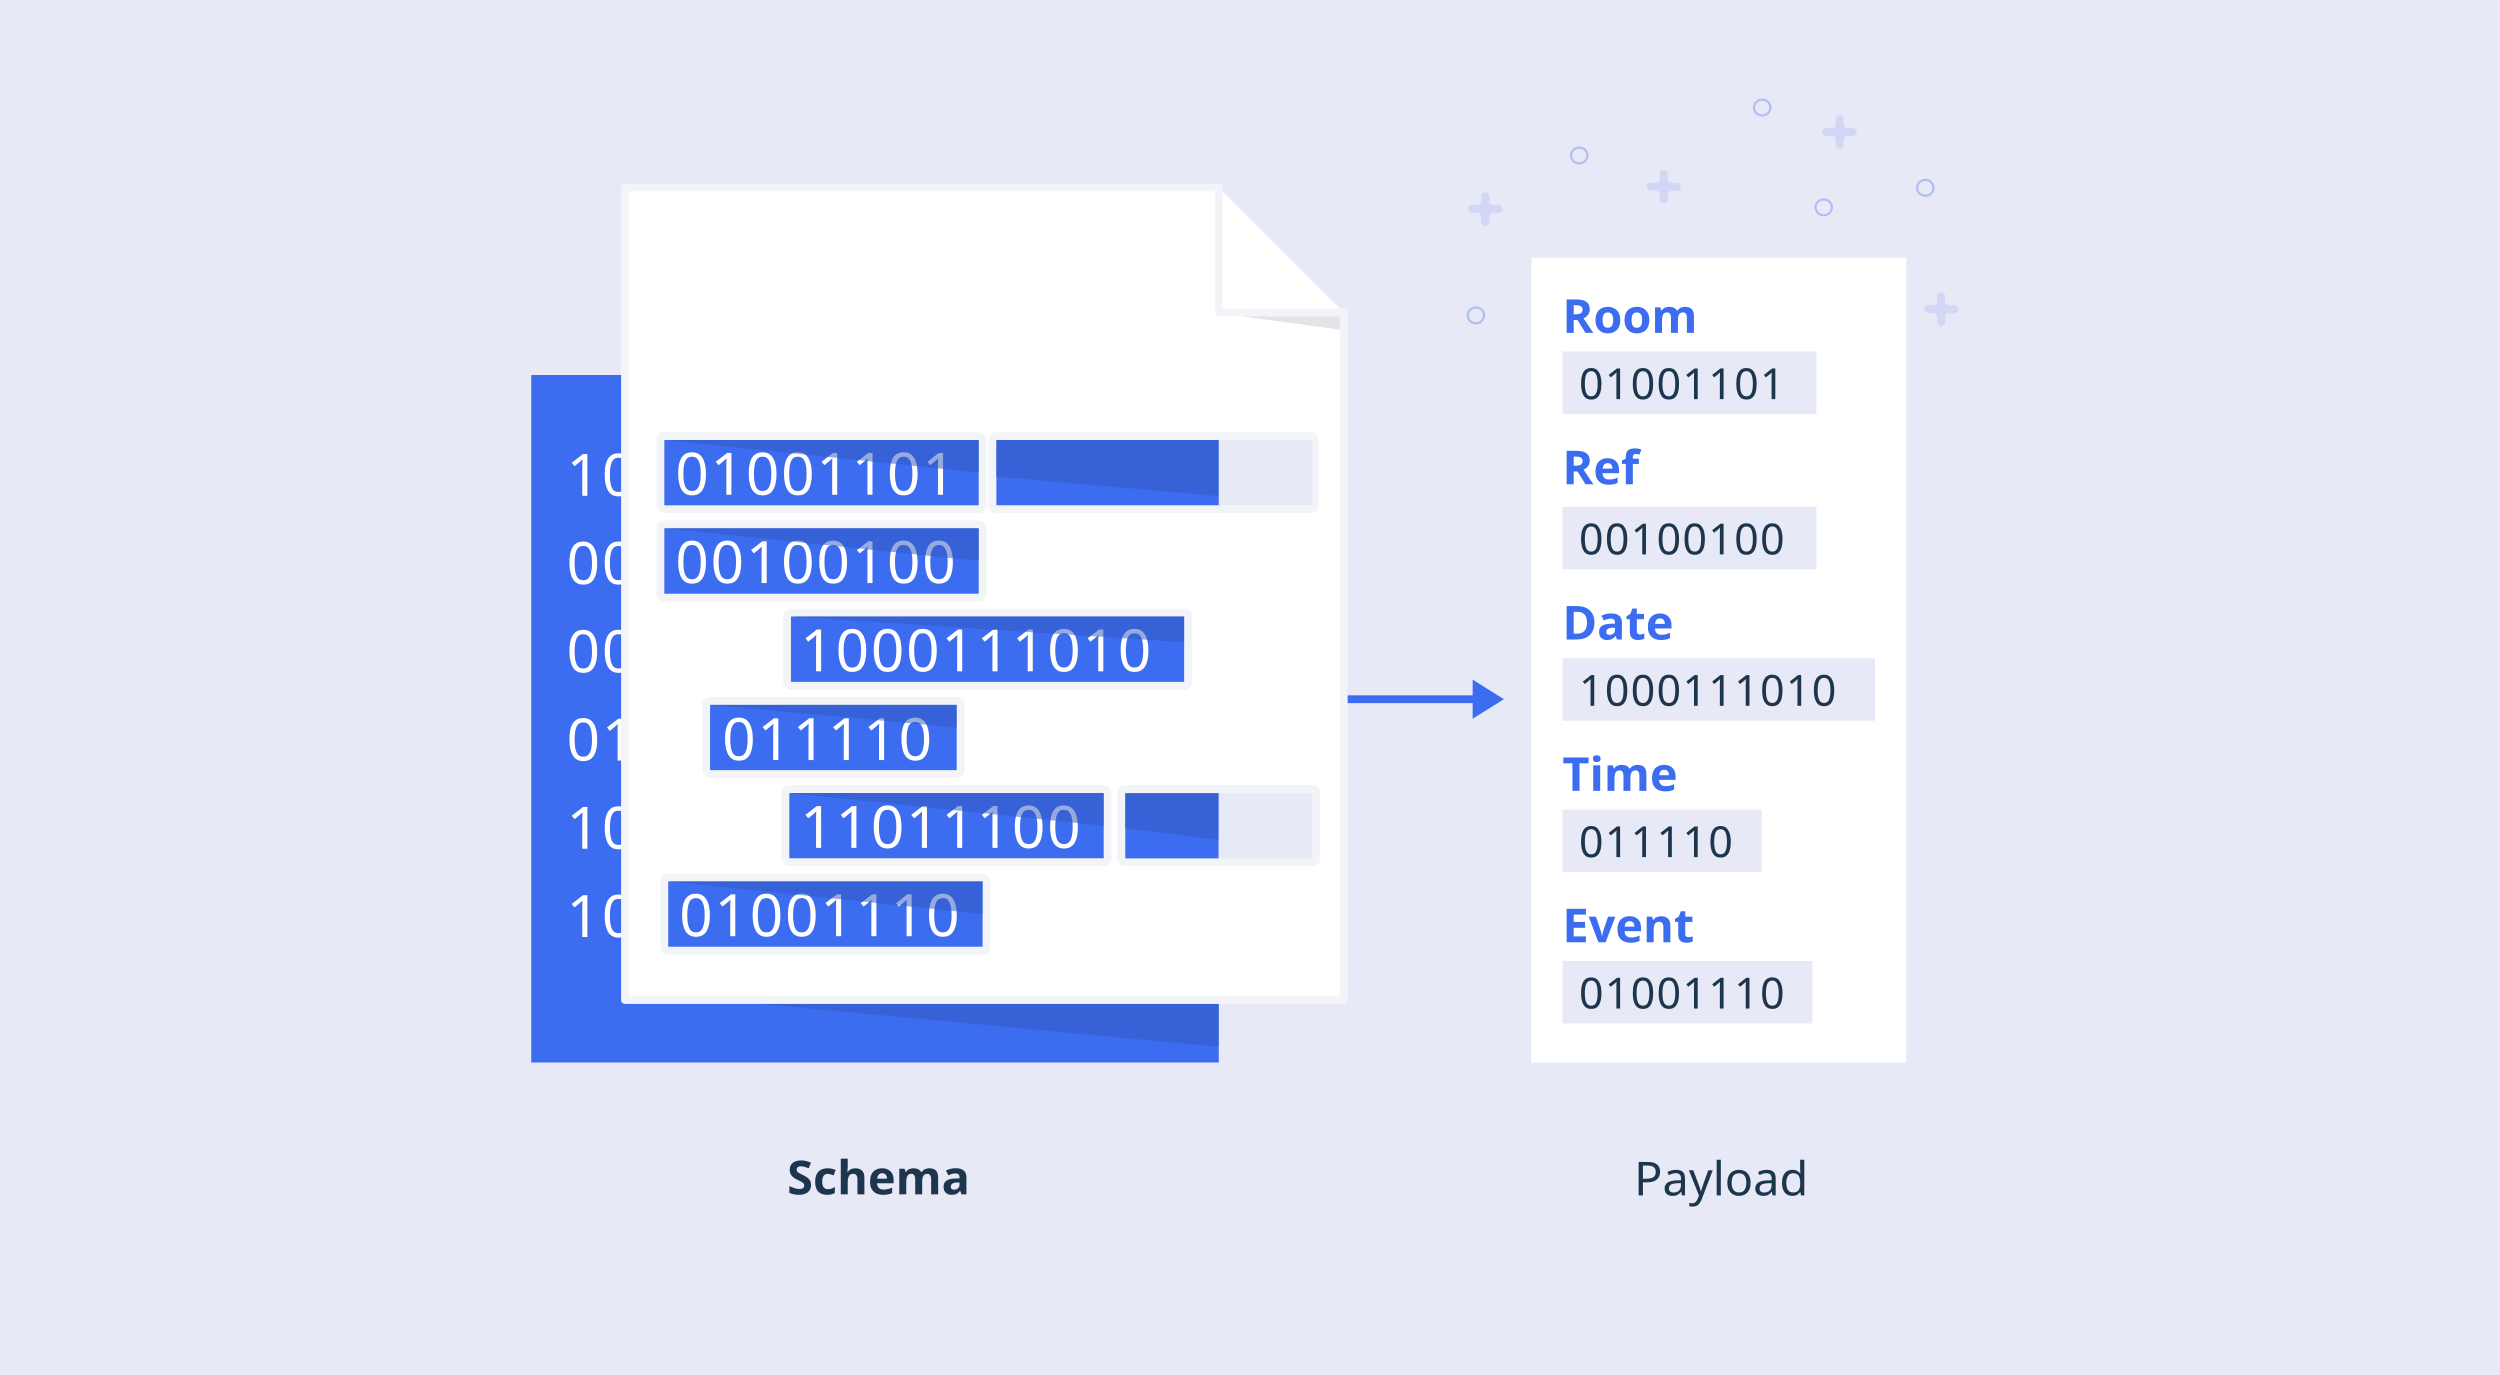
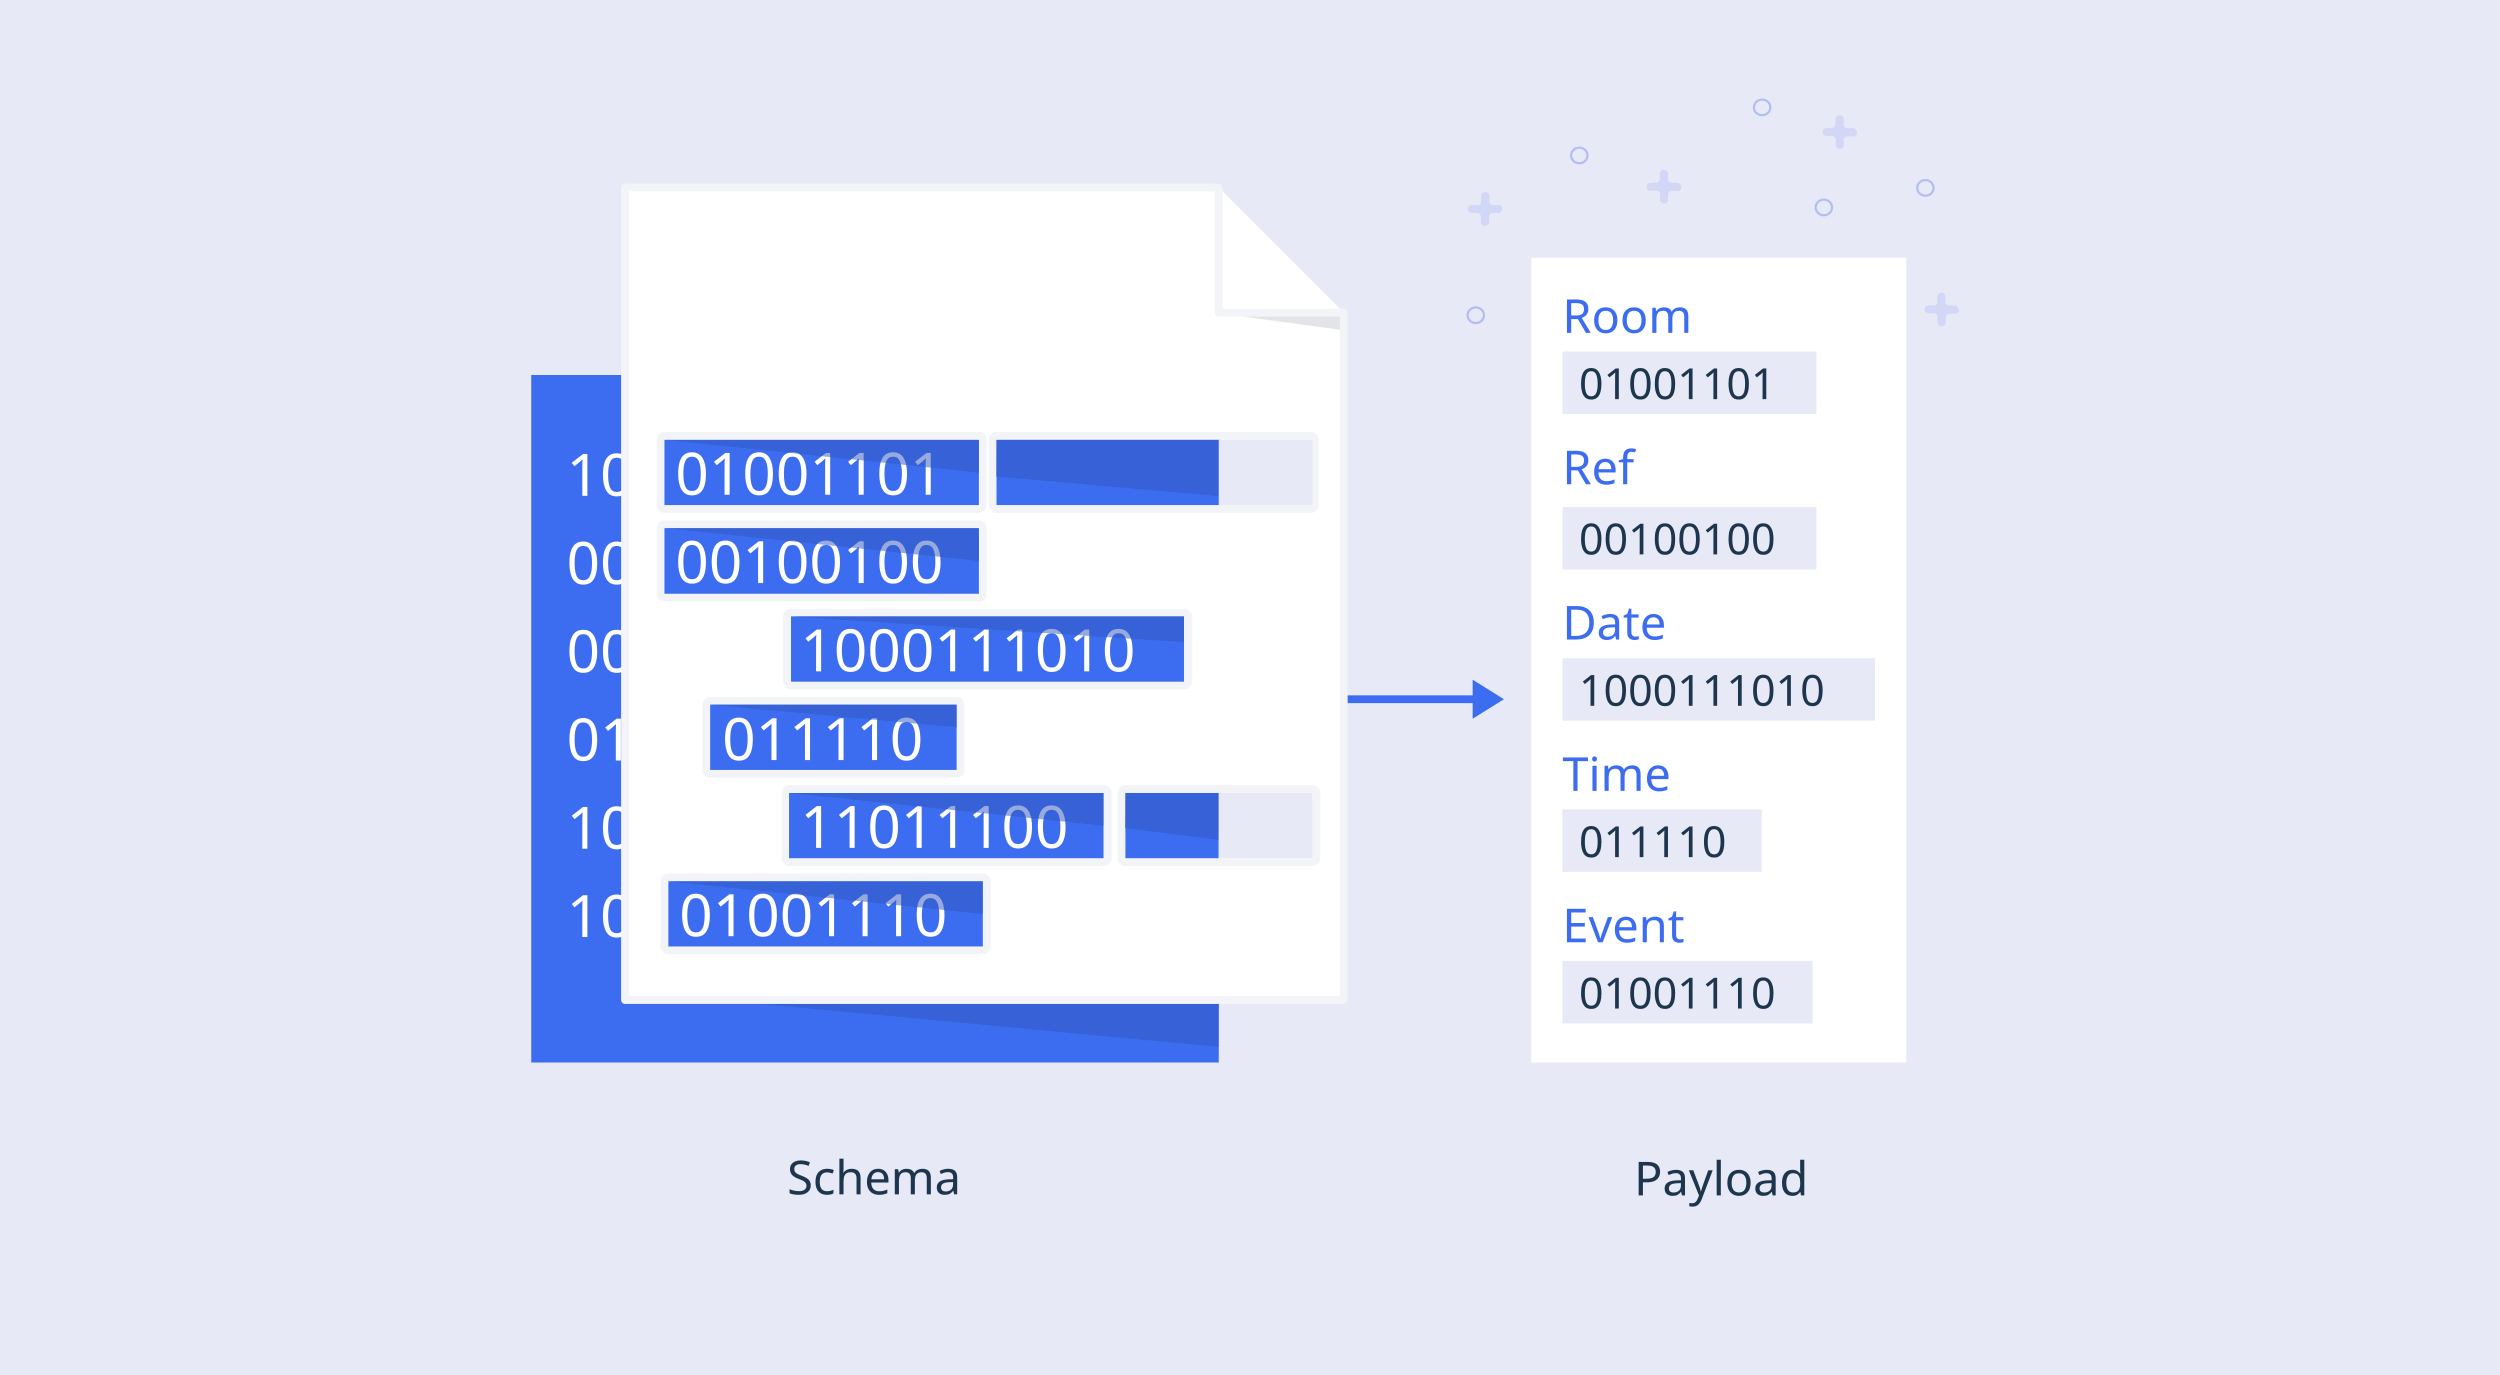
- <svg xmlns="http://www.w3.org/2000/svg" width="640" height="352" viewBox="0 0 640 352">
-   <defs>
-     <style nonce="{{ styleNonce }}">.cls-1,.cls-12,.cls-15,.cls-8{fill:none}.cls-16,.cls-2,.cls-20,.cls-21,.cls-5,.cls-7{fill:#1d364d}.cls-2{clip-rule:evenodd}.cls-3{fill:#e7e9f7}.cls-5{fill-rule:evenodd}.cls-6{clip-path:url(#clip-path-2)}.cls-8{stroke:#b0bef3;stroke-miterlimit:10;stroke-width:.56px}.cls-9{fill:#d1d7f4}.cls-10,.cls-19{fill:#3c6df0}.cls-11{font-size:15px;letter-spacing:.03em}.cls-11,.cls-14{fill:#fff}.cls-11,.cls-20{font-family:IBMPlexMono,IBM Plex Mono}.cls-12{stroke:#3c6df0}.cls-12,.cls-15{stroke-linecap:round;stroke-linejoin:round;stroke-width:2px}.cls-13{fill:#2f56bd;opacity:.5}.cls-15{stroke:#f2f4f8}.cls-16,.cls-19,.cls-21{font-size:12px}.cls-16{font-family:IBMPlexSans,IBM Plex Sans}.cls-17{fill:#e2e4e8}.cls-18{fill:#f2f4f8}.cls-19,.cls-21{font-family:IBMPlexSans-SemiBold,IBM Plex Sans;font-weight:600}.cls-20{font-size:11px;letter-spacing:.03em}</style>
-     <clipPath id="clip-path">
-       <path d="M977.69,110a1.5,1.5,0,1,1,1.5-1.5A1.5,1.5,0,0,1,977.69,110Zm-6,0h-3v-3h3Zm-7.5-1.5a1.5,1.5,0,1,1-1.5-1.5A1.5,1.5,0,0,1,964.19,108.5ZM962.69,92h15v4.5h-15Zm15.75,13.6v-3.1a1.5,1.5,0,0,0-1.5-1.5h-6V98h6.75a1.5,1.5,0,0,0,1.5-1.5V92a1.5,1.5,0,0,0-1.5-1.5h-15a1.5,1.5,0,0,0-1.5,1.5v4.5a1.5,1.5,0,0,0,1.5,1.5h6.75v3h-6a1.5,1.5,0,0,0-1.5,1.5v3.1a3,3,0,1,0,1.5,0v-3.1h6v3h-2.25v6h6v-6h-2.25v-3h6v3.1a3,3,0,1,0,1.5,0ZM964.94,95a.75.75,0,1,0-.75-.75A.76.76,0,0,0,964.94,95Z" class="cls-1" />
-     </clipPath>
-     <clipPath id="clip-path-2">
-       <path d="M977.69,110a1.5,1.5,0,1,1,1.5-1.5A1.5,1.5,0,0,1,977.69,110Zm-6,0h-3v-3h3Zm-7.5-1.5a1.5,1.5,0,1,1-1.5-1.5A1.5,1.5,0,0,1,964.19,108.5ZM962.69,92h15v4.5h-15Zm15.75,13.6v-3.1a1.5,1.5,0,0,0-1.5-1.5h-6V98h6.75a1.5,1.5,0,0,0,1.5-1.5V92a1.5,1.5,0,0,0-1.5-1.5h-15a1.5,1.5,0,0,0-1.5,1.5v4.5a1.5,1.5,0,0,0,1.5,1.5h6.75v3h-6a1.5,1.5,0,0,0-1.5,1.5v3.1a3,3,0,1,0,1.5,0v-3.1h6v3h-2.25v6h6v-6h-2.25v-3h6v3.1a3,3,0,1,0,1.5,0ZM964.94,95a.75.75,0,1,0-.75-.75A.76.76,0,0,0,964.94,95Z" class="cls-2" />
-     </clipPath>
-   </defs>
-   <g id="Layer_3" data-name="Layer 3">
-     <rect width="640" height="352" class="cls-3" />
+ <svg xmlns="http://www.w3.org/2000/svg" xmlns:xlink="http://www.w3.org/1999/xlink" version="1.1" id="Layer_1" x="0px" y="0px" viewBox="0 0 640 352" style="enable-background:new 0 0 640 352;" xml:space="preserve">
+   <style type="text/css">
+ 	.st0{fill:#E7E9F7;}
+ 	.st1{fill-rule:evenodd;clip-rule:evenodd;fill:#1D364D;}
+ 	.st2{clip-path:url(#SVGID_00000099631876204074320070000010436358818342166166_);}
+ 	.st3{fill:#1D364D;}
+ 	.st4{fill:none;stroke:#B0BEF3;stroke-width:0.56;stroke-miterlimit:10;}
+ 	.st5{fill:#D1D7F4;}
+ 	.st6{fill:#3C6DF0;}
+ 	.st7{fill:#FFFFFF;}
+ 	.st8{font-family:'IBMPlexMono';}
+ 	.st9{font-size:15px;}
+ 	.st10{fill:none;stroke:#3C6DF0;stroke-width:2;stroke-linecap:round;stroke-linejoin:round;}
+ 	.st11{opacity:0.5;fill:#2F56BD;enable-background:new    ;}
+ 	.st12{fill:none;stroke:#F2F4F8;stroke-width:2;stroke-linecap:round;stroke-linejoin:round;}
+ 	.st13{font-family:'IBMPlexSans';}
+ 	.st14{font-size:12px;}
+ 	.st15{fill:#E2E4E8;}
+ 	.st16{fill:#F2F4F8;}
+ 	.st17{font-family:'IBMPlexSans-SemiBold';}
+ 	.st18{font-size:11px;}
+ </style>
+   <g id="Layer_3">
+     <rect class="st0" width="640" height="352" />
  </g>
-   <g id="Layer_1" data-name="Layer 1">
+   <g id="Layer_1_00000145766068434431277340000000494547963549954235_">
    <g>
-       <path d="M977.69,110a1.5,1.5,0,1,1,1.5-1.5A1.5,1.5,0,0,1,977.69,110Zm-6,0h-3v-3h3Zm-7.5-1.5a1.5,1.5,0,1,1-1.5-1.5A1.5,1.5,0,0,1,964.19,108.5ZM962.69,92h15v4.5h-15Zm15.75,13.6v-3.1a1.5,1.5,0,0,0-1.5-1.5h-6V98h6.75a1.5,1.5,0,0,0,1.5-1.5V92a1.5,1.5,0,0,0-1.5-1.5h-15a1.5,1.5,0,0,0-1.5,1.5v4.5a1.5,1.5,0,0,0,1.5,1.5h6.75v3h-6a1.5,1.5,0,0,0-1.5,1.5v3.1a3,3,0,1,0,1.5,0v-3.1h6v3h-2.25v6h6v-6h-2.25v-3h6v3.1a3,3,0,1,0,1.5,0ZM964.94,95a.75.75,0,1,0-.75-.75A.76.76,0,0,0,964.94,95Z" class="cls-5" />
-       <g class="cls-6">
-         <rect width="1440" height="1027" x="-179.81" y="-608" class="cls-7" />
+       <path class="st1" d="M977.7,110c-0.8,0-1.5-0.7-1.5-1.5s0.7-1.5,1.5-1.5s1.5,0.7,1.5,1.5l0,0C979.2,109.3,978.5,110,977.7,110z     M971.7,110h-3v-3h3V110z M964.2,108.5c0,0.8-0.7,1.5-1.5,1.5s-1.5-0.7-1.5-1.5s0.7-1.5,1.5-1.5S964.2,107.7,964.2,108.5    L964.2,108.5z M962.7,92h15v4.5h-15V92z M978.4,105.6v-3.1c0-0.8-0.7-1.5-1.5-1.5h-6v-3h6.8c0.8,0,1.5-0.7,1.5-1.5V92    c0-0.8-0.7-1.5-1.5-1.5h-15c-0.8,0-1.5,0.7-1.5,1.5v4.5c0,0.8,0.7,1.5,1.5,1.5h6.8v3h-6c-0.8,0-1.5,0.7-1.5,1.5v3.1    c-1.6,0.4-2.6,2.1-2.2,3.7c0.4,1.6,2.1,2.6,3.7,2.2c1.6-0.4,2.6-2.1,2.2-3.7c-0.3-1.1-1.1-1.9-2.2-2.2v-3.1h6v3h-2.2v6h6v-6h-2.2    v-3h6v3.1c-1.6,0.4-2.6,2.1-2.2,3.7c0.4,1.6,2.1,2.6,3.7,2.2c1.6-0.4,2.6-2.1,2.2-3.7C980.3,106.7,979.5,105.9,978.4,105.6z     M964.9,95c0.4,0,0.8-0.3,0.8-0.8s-0.3-0.8-0.8-0.8s-0.8,0.3-0.8,0.8C964.2,94.7,964.5,95,964.9,95z" />
+       <g>
+         <defs>
+           <path id="SVGID_1_" d="M977.7,110c-0.8,0-1.5-0.7-1.5-1.5s0.7-1.5,1.5-1.5s1.5,0.7,1.5,1.5l0,0C979.2,109.3,978.5,110,977.7,110      z M971.7,110h-3v-3h3V110z M964.2,108.5c0,0.8-0.7,1.5-1.5,1.5s-1.5-0.7-1.5-1.5s0.7-1.5,1.5-1.5S964.2,107.7,964.2,108.5      L964.2,108.5z M962.7,92h15v4.5h-15V92z M978.4,105.6v-3.1c0-0.8-0.7-1.5-1.5-1.5h-6v-3h6.8c0.8,0,1.5-0.7,1.5-1.5V92      c0-0.8-0.7-1.5-1.5-1.5h-15c-0.8,0-1.5,0.7-1.5,1.5v4.5c0,0.8,0.7,1.5,1.5,1.5h6.8v3h-6c-0.8,0-1.5,0.7-1.5,1.5v3.1      c-1.6,0.4-2.6,2.1-2.2,3.7c0.4,1.6,2.1,2.6,3.7,2.2c1.6-0.4,2.6-2.1,2.2-3.7c-0.3-1.1-1.1-1.9-2.2-2.2v-3.1h6v3h-2.2v6h6v-6      h-2.2v-3h6v3.1c-1.6,0.4-2.6,2.1-2.2,3.7c0.4,1.6,2.1,2.6,3.7,2.2c1.6-0.4,2.6-2.1,2.2-3.7C980.3,106.7,979.5,105.9,978.4,105.6      z M964.9,95c0.4,0,0.8-0.3,0.8-0.8s-0.3-0.8-0.8-0.8s-0.8,0.3-0.8,0.8C964.2,94.7,964.5,95,964.9,95z" />
+         </defs>
+         <clipPath id="SVGID_00000083803311728672854920000017341516942678296982_">
+           <use xlink:href="#SVGID_1_" style="overflow:visible;" />
+         </clipPath>
+         <g style="clip-path:url(#SVGID_00000083803311728672854920000017341516942678296982_);">
+           <rect x="-179.8" y="-608" class="st3" width="1440" height="1027" />
+         </g>
      </g>
    </g>
    <g>
-       <ellipse cx="377.83" cy="80.73" class="cls-8" rx="2.1" ry="2.03" />
-       <ellipse cx="404.29" cy="39.8" class="cls-8" rx="2.1" ry="2.03" />
-       <ellipse cx="451.13" cy="27.54" class="cls-8" rx="2.1" ry="2.03" />
-       <ellipse cx="466.88" cy="53.08" class="cls-8" rx="2.1" ry="2.03" />
-       <ellipse cx="492.88" cy="48.08" class="cls-8" rx="2.1" ry="2.03" />
-       <path d="M383.58,52.49h-1.3a1,1,0,0,1-1-1V50.2a1,1,0,0,0-1.05-1h0a1,1,0,0,0-1.05,1v1.27a1,1,0,0,1-1.05,1h-1.3a1,1,0,0,0-1,1h0a1,1,0,0,0,1,1h1.3a1,1,0,0,1,1.05,1V56.8a1,1,0,0,0,1.05,1h0a1,1,0,0,0,1.05-1V55.53a1,1,0,0,1,1-1h1.3a1,1,0,0,0,1.05-1h0A1,1,0,0,0,383.58,52.49Z" class="cls-9" />
-       <path d="M429.29,46.8H428a1,1,0,0,1-1.05-1V44.52a1,1,0,0,0-1.05-1h0a1,1,0,0,0-1,1v1.27a1,1,0,0,1-1,1h-1.31a1,1,0,0,0-1.05,1h0a1,1,0,0,0,1.05,1h1.31a1,1,0,0,1,1,1v1.27a1,1,0,0,0,1,1h0a1,1,0,0,0,1.05-1V49.84a1,1,0,0,1,1.05-1h1.31a1,1,0,0,0,1-1h0A1,1,0,0,0,429.29,46.8Z" class="cls-9" />
-       <path d="M474.29,32.8H473a1,1,0,0,1-1.05-1V30.52a1,1,0,0,0-1.05-1h0a1,1,0,0,0-1,1v1.27a1,1,0,0,1-1,1h-1.31a1,1,0,0,0-1.05,1h0a1,1,0,0,0,1.05,1h1.31a1,1,0,0,1,1,1v1.27a1,1,0,0,0,1,1h0a1,1,0,0,0,1.05-1V35.84a1,1,0,0,1,1.05-1h1.31a1,1,0,0,0,1-1h0A1,1,0,0,0,474.29,32.8Z" class="cls-9" />
-       <path d="M500.29,78.15H499a1,1,0,0,1-1.05-1V75.86a1,1,0,0,0-1-1h0a1,1,0,0,0-1.05,1v1.27a1,1,0,0,1-1,1h-1.31a1,1,0,0,0-1,1h0a1,1,0,0,0,1,1h1.31a1,1,0,0,1,1,1v1.27a1,1,0,0,0,1.05,1h0a1,1,0,0,0,1-1V81.19a1,1,0,0,1,1.05-1h1.31a1,1,0,0,0,1-1h0A1,1,0,0,0,500.29,78.15Z" class="cls-9" />
+       <ellipse class="st4" cx="377.8" cy="80.7" rx="2.1" ry="2" />
+       <ellipse class="st4" cx="404.3" cy="39.8" rx="2.1" ry="2" />
+       <ellipse class="st4" cx="451.1" cy="27.5" rx="2.1" ry="2" />
+       <ellipse class="st4" cx="466.9" cy="53.1" rx="2.1" ry="2" />
+       <ellipse class="st4" cx="492.9" cy="48.1" rx="2.1" ry="2" />
+       <path class="st5" d="M383.6,52.5h-1.3c-0.6,0-1-0.4-1-1v-1.3c0-0.6-0.4-1-1-1c0,0,0,0-0.1,0l0,0c-0.6,0-1,0.4-1,0.9c0,0,0,0,0,0.1    v1.3c0,0.6-0.4,1-1,1c0,0,0,0-0.1,0h-1.3c-0.6,0-1,0.4-1,1l0,0c0,0.6,0.4,1,1,1h1.3c0.6,0,1,0.4,1,0.9c0,0,0,0,0,0.1v1.3    c0,0.6,0.4,1,1,1c0,0,0,0,0.1,0l0,0c0.6,0,1-0.4,1-0.9c0,0,0,0,0-0.1v-1.3c0-0.6,0.4-1,1-1h1.3c0.6,0,1-0.4,1-0.9c0,0,0,0,0-0.1    l0,0C384.7,53,384.2,52.5,383.6,52.5C383.6,52.5,383.6,52.5,383.6,52.5z" />
+       <path class="st5" d="M429.3,46.8H428c-0.6,0-1-0.4-1-0.9c0,0,0,0,0-0.1v-1.3c0-0.6-0.4-1-1-1c0,0,0,0-0.1,0l0,0c-0.6,0-1,0.4-1,1    v1.3c0,0.6-0.4,1-1,1h-1.3c-0.6,0-1,0.4-1,0.9c0,0,0,0,0,0.1l0,0c0,0.6,0.4,1,1,1c0,0,0,0,0.1,0h1.3c0.6,0,1,0.4,1,1v1.3    c0,0.6,0.4,1,1,1l0,0c0.6,0,1-0.4,1-0.9c0,0,0,0,0-0.1v-1.2c0-0.6,0.4-1,1-1c0,0,0,0,0.1,0h1.3c0.6,0,1-0.4,1-1l0,0    C430.3,47.3,429.9,46.8,429.3,46.8C429.3,46.8,429.3,46.8,429.3,46.8z" />
+       <path class="st5" d="M474.3,32.8H473c-0.6,0-1-0.4-1-0.9c0,0,0,0,0-0.1v-1.3c0-0.6-0.4-1-1-1c0,0,0,0-0.1,0l0,0c-0.6,0-1,0.4-1,1    v1.3c0,0.6-0.4,1-1,1h-1.3c-0.6,0-1,0.4-1,0.9c0,0,0,0,0,0.1l0,0c0,0.6,0.4,1,1,1c0,0,0,0,0.1,0h1.3c0.6,0,1,0.4,1,1v1.3    c0,0.6,0.4,1,1,1l0,0c0.6,0,1-0.4,1-0.9c0,0,0,0,0-0.1v-1.2c0-0.6,0.4-1,1-1c0,0,0,0,0.1,0h1.3c0.6,0,1-0.4,1-1l0,0    C475.3,33.3,474.9,32.8,474.3,32.8C474.3,32.8,474.3,32.8,474.3,32.8z" />
+       <path class="st5" d="M500.3,78.2H499c-0.6,0-1-0.4-1-0.9c0,0,0,0,0-0.1v-1.3c0-0.6-0.4-1-1-1l0,0c-0.6,0-1,0.4-1,0.9    c0,0,0,0,0,0.1v1.3c0,0.6-0.4,1-1,1h-1.3c-0.6,0-1,0.4-1,1l0,0c0,0.6,0.4,1,1,1h1.3c0.6,0,1,0.4,1,1v1.3c0,0.6,0.4,1,1,1    c0,0,0,0,0.1,0l0,0c0.6,0,1-0.4,1-1v-1.2c0-0.6,0.4-1,1-1c0,0,0,0,0.1,0h1.3c0.6,0,1-0.4,1-1l0,0    C501.3,78.6,500.9,78.2,500.3,78.2C500.3,78.1,500.3,78.1,500.3,78.2z" />
      <g>
-         <rect width="176" height="176" x="136" y="96" class="cls-10" />
-         <text class="cls-11" transform="translate(145.04 104.33)">
-           <tspan x="0" y="22.59">101101101001000</tspan>
-           <tspan x="0" y="45.18">000101011101100</tspan>
-           <tspan x="0" y="67.77">001011101000110</tspan>
-           <tspan x="0" y="90.36">010101110010011</tspan>
-           <tspan x="0" y="112.95">101000110111101</tspan>
-           <tspan x="0" y="135.54">10111000100001</tspan>
-         </text>
+         <rect x="136" y="96" class="st6" width="176" height="176" />
+         <text transform="matrix(1 0 0 1 145.04 126.92)" class="st7 st8 st9">101101101001000</text>
+         <text transform="matrix(1 0 0 1 145.04 149.51)" class="st7 st8 st9">000101011101100</text>
+         <text transform="matrix(1 0 0 1 145.04 172.1)" class="st7 st8 st9">001011101000110</text>
+         <text transform="matrix(1 0 0 1 145.04 194.69)" class="st7 st8 st9">010101110010011</text>
+         <text transform="matrix(1 0 0 1 145.04 217.28)" class="st7 st8 st9">101000110111101</text>
+         <text transform="matrix(1 0 0 1 145.04 239.87)" class="st7 st8 st9">10111000100001</text>
        <g>
-           <path d="M270,179H380" class="cls-12" />
-           <polygon points="385 178.99 377 173.99 377 183.99 385 178.99" class="cls-10" />
+           <path class="st10" d="M270,179h110" />
+           <polygon class="st6" points="385,179 377,174 377,184     " />
        </g>
-         <path d="M312,268V256H184.07Z" class="cls-13" />
-         <path d="M312,48H160V256H344V80Z" class="cls-14" />
-         <polygon points="344 256 160 256 160 48 312 48 312 80 344 80 344 256" class="cls-15" />
-         <text class="cls-16" transform="translate(418.34 306.02)">Payload</text>
-         <polygon points="317.93 81 343 84.39 343 81 317.93 81" class="cls-17" />
+         <path class="st11" d="M312,268v-12H184.1L312,268z" />
+         <path class="st7" d="M312,48H160v208h184V80L312,48z" />
+         <polygon class="st12" points="344,256 160,256 160,48 312,48 312,80 344,80    " />
+         <text transform="matrix(1 0 0 1 418.34 306.02)" class="st3 st13 st14">Payload</text>
+         <polygon class="st15" points="317.9,81 343,84.4 343,81    " />
        <g>
          <g>
-             <rect width="102.66" height="18.71" x="201.48" y="156.84" class="cls-10" rx="1" />
-             <path d="M303.14,157.84v16.72H202.48V157.84H303.14m0-2H202.48a2,2,0,0,0-2,2v16.72a2,2,0,0,0,2,2H303.14a2,2,0,0,0,2-2V157.84a2,2,0,0,0-2-2Z" class="cls-18" />
+             <path class="st6" d="M202.5,156.8h100.7c0.6,0,1,0.4,1,1v16.7c0,0.6-0.4,1-1,1H202.5c-0.6,0-1-0.4-1-1v-16.7       C201.5,157.3,201.9,156.8,202.5,156.8z" />
+             <path class="st16" d="M303.1,157.8v16.7H202.5v-16.7H303.1 M303.1,155.8H202.5c-1.1,0-2,0.9-2,2v16.7c0,1.1,0.9,2,2,2h100.7       c1.1,0,2-0.9,2-2v-16.7C305.1,156.7,304.2,155.8,303.1,155.8z" />
          </g>
-           <text class="cls-11" transform="translate(204.88 171.86)">1000111010</text>
-           <polyline points="202.48 157.84 303.14 164.41 303.14 157.84" class="cls-13" />
+           <text transform="matrix(1 0 0 1 204.88 171.86)" class="st7 st8 st9">1000111010</text>
+           <polyline class="st11" points="202.5,157.8 303.1,164.4 303.1,157.8     " />
        </g>
        <g>
          <g>
-             <rect width="65.12" height="18.71" x="180.78" y="179.44" class="cls-10" rx="1" />
-             <path d="M244.91,180.44v16.72H181.78V180.44h63.13m0-2H181.78a2,2,0,0,0-2,2v16.72a2,2,0,0,0,2,2h63.13a2,2,0,0,0,2-2V180.44a2,2,0,0,0-2-2Z" class="cls-18" />
+             <path class="st6" d="M181.8,179.4h63.1c0.6,0,1,0.4,1,1v16.7c0,0.6-0.4,1-1,1h-63.1c-0.6,0-1-0.4-1-1v-16.7       C180.8,179.9,181.2,179.4,181.8,179.4z" />
+             <path class="st16" d="M244.9,180.4v16.7h-63.1v-16.7H244.9 M244.9,178.4h-63.1c-1.1,0-2,0.9-2,2v16.7c0,1.1,0.9,2,2,2h63.1       c1.1,0,2-0.9,2-2v-16.7C246.9,179.3,246,178.4,244.9,178.4z" />
          </g>
-           <text class="cls-11" transform="translate(184.88 194.58)">011110</text>
-           <polyline points="181.78 180.44 244.91 186.25 244.91 180.44" class="cls-13" />
+           <text transform="matrix(1 0 0 1 184.88 194.58)" class="st7 st8 st9">011110</text>
+           <polyline class="st11" points="181.8,180.4 244.9,186.2 244.9,180.4     " />
        </g>
        <g>
          <g>
-             <rect width="82.48" height="18.71" x="201.07" y="202.04" class="cls-10" rx="1" />
-             <path d="M282.55,203v16.72H202.07V203h80.48m0-2H202.07a2,2,0,0,0-2,2v16.72a2,2,0,0,0,2,2h80.48a2,2,0,0,0,2-2V203a2,2,0,0,0-2-2Z" class="cls-18" />
+             <path class="st6" d="M202.1,202h80.5c0.6,0,1,0.4,1,1v16.7c0,0.6-0.4,1-1,1h-80.5c-0.6,0-1-0.4-1-1V203       C201.1,202.5,201.5,202,202.1,202z" />
+             <path class="st16" d="M282.5,203v16.7h-80.5V203H282.5 M282.6,201h-80.5c-1.1,0-2,0.9-2,2v16.7c0,1.1,0.9,2,2,2h80.5       c1.1,0,2-0.9,2-2V203C284.6,201.9,283.7,201,282.6,201z" />
          </g>
-           <text class="cls-11" transform="translate(204.88 217.06)">11011100</text>
-           <polyline points="202.07 203.04 282.55 211.4 282.55 203.04" class="cls-13" />
+           <text transform="matrix(1 0 0 1 204.88 217.06)" class="st7 st8 st9">11011100</text>
+           <polyline class="st11" points="202.1,203 282.5,211.4 282.5,203     " />
        </g>
        <g>
          <g>
-             <rect width="82.48" height="18.71" x="170.07" y="224.64" class="cls-10" rx="1" />
-             <path d="M251.55,225.64v16.72H171.07V225.64h80.48m0-2H171.07a2,2,0,0,0-2,2v16.72a2,2,0,0,0,2,2h80.48a2,2,0,0,0,2-2V225.64a2,2,0,0,0-2-2Z" class="cls-18" />
+             <path class="st6" d="M171.1,224.6h80.5c0.6,0,1,0.4,1,1v16.7c0,0.6-0.4,1-1,1h-80.5c-0.6,0-1-0.4-1-1v-16.7       C170.1,225.1,170.5,224.6,171.1,224.6z" />
+             <path class="st16" d="M251.6,225.6v16.7h-80.5v-16.7H251.6 M251.6,223.6h-80.5c-1.1,0-2,0.9-2,2v16.7c0,1.1,0.9,2,2,2h80.5       c1.1,0,2-0.9,2-2v-16.7C253.6,224.5,252.7,223.6,251.6,223.6z" />
          </g>
-           <text class="cls-11" transform="translate(173.88 239.66)">01001110</text>
-           <polyline points="171.07 225.64 251.55 234 251.55 225.64" class="cls-13" />
+           <text transform="matrix(1 0 0 1 173.88 239.66)" class="st7 st8 st9">01001110</text>
+           <polyline class="st11" points="171.1,225.6 251.6,234 251.6,225.6     " />
        </g>
        <g>
          <g>
-             <rect width="82.48" height="18.71" x="169.07" y="134.24" class="cls-10" rx="1" />
-             <path d="M250.55,135.24V152H170.07V135.24h80.48m0-2H170.07a2,2,0,0,0-2,2V152a2,2,0,0,0,2,2h80.48a2,2,0,0,0,2-2V135.24a2,2,0,0,0-2-2Z" class="cls-18" />
+             <path class="st6" d="M170.1,134.2h80.5c0.6,0,1,0.4,1,1V152c0,0.6-0.4,1-1,1h-80.5c-0.6,0-1-0.4-1-1v-16.7       C169.1,134.7,169.5,134.2,170.1,134.2z" />
+             <path class="st16" d="M250.6,135.2V152h-80.5v-16.8H250.6 M250.6,133.2h-80.5c-1.1,0-2,0.9-2,2V152c0,1.1,0.9,2,2,2h80.5       c1.1,0,2-0.9,2-2v-16.8C252.6,134.1,251.7,133.2,250.6,133.2z" />
          </g>
-           <text class="cls-11" transform="translate(172.88 149.26)">00100100</text>
-           <polyline points="170.07 135.24 250.55 143.6 250.55 135.24" class="cls-13" />
+           <text transform="matrix(1 0 0 1 172.88 149.26)" class="st7 st8 st9">00100100</text>
+           <polyline class="st11" points="170.1,135.2 250.6,143.6 250.6,135.2     " />
        </g>
        <g>
          <g>
-             <rect width="82.48" height="18.71" x="169.07" y="111.64" class="cls-10" rx="1" />
-             <path d="M250.55,112.64v16.72H170.07V112.64h80.48m0-2H170.07a2,2,0,0,0-2,2v16.72a2,2,0,0,0,2,2h80.48a2,2,0,0,0,2-2V112.64a2,2,0,0,0-2-2Z" class="cls-18" />
+             <path class="st6" d="M170.1,111.6h80.5c0.6,0,1,0.4,1,1v16.7c0,0.6-0.4,1-1,1h-80.5c-0.6,0-1-0.4-1-1v-16.7       C169.1,112.1,169.5,111.6,170.1,111.6z" />
+             <path class="st16" d="M250.6,112.6v16.7h-80.5v-16.7H250.6 M250.6,110.6h-80.5c-1.1,0-2,0.9-2,2v16.7c0,1.1,0.9,2,2,2h80.5       c1.1,0,2-0.9,2-2v-16.7C252.6,111.5,251.7,110.6,250.6,110.6z" />
          </g>
-           <text class="cls-11" transform="translate(172.88 126.66)">01001101</text>
-           <polyline points="170.07 112.64 250.55 121 250.55 112.64" class="cls-13" />
+           <text transform="matrix(1 0 0 1 172.88 126.66)" class="st7 st8 st9">01001101</text>
+           <polyline class="st11" points="170.1,112.6 250.6,121 250.6,112.6     " />
        </g>
        <g>
-           <path d="M335.55,112.64v16.72H255.07V112.64h80.48m0-2H255.07a2,2,0,0,0-2,2v16.72a2,2,0,0,0,2,2h80.48a2,2,0,0,0,2-2V112.64a2,2,0,0,0-2-2Z" class="cls-18" />
-           <rect width="57.44" height="16.71" x="255.07" y="112.64" class="cls-10" />
-           <polyline points="255.07 112.64 255 122 312 127 312 112.64" class="cls-13" />
+           <path class="st16" d="M335.5,112.6v16.7h-80.5v-16.7H335.5 M335.6,110.6h-80.5c-1.1,0-2,0.9-2,2v16.7c0,1.1,0.9,2,2,2h80.5      c1.1,0,2-0.9,2-2v-16.7C337.6,111.5,336.7,110.6,335.6,110.6z" />
+           <rect x="255.1" y="112.6" class="st6" width="57.4" height="16.7" />
+           <polyline class="st11" points="255.1,112.6 255,122 312,127 312,112.6     " />
        </g>
        <g>
-           <rect width="96" height="206" x="392" y="66" class="cls-14" />
+           <rect x="392" y="66" class="st7" width="96" height="206" />
          <g>
-             <text class="cls-19" transform="translate(399.98 85.22)">Room</text>
+             <text transform="matrix(1 0 0 1 399.98 85.22)" class="st6 st17 st14">Room</text>
            <g>
-               <rect width="65" height="16" x="400" y="90" class="cls-3" />
-               <text class="cls-20" transform="translate(404.22 102.18)">01001101</text>
+               <rect x="400" y="90" class="st0" width="65" height="16" />
+               <text transform="matrix(1 0 0 1 404.22 102.18)" class="st3 st8 st18">01001101</text>
            </g>
          </g>
          <g>
-             <text class="cls-19" transform="translate(399.98 123.97)">Ref</text>
+             <text transform="matrix(1 0 0 1 399.98 123.97)" class="st6 st17 st14">Ref</text>
            <g>
-               <rect width="65" height="16" x="400" y="129.75" class="cls-3" />
-               <text class="cls-20" transform="translate(404.22 141.93)">00100100</text>
+               <rect x="400" y="129.8" class="st0" width="65" height="16" />
+               <text transform="matrix(1 0 0 1 404.22 141.93)" class="st3 st8 st18">00100100</text>
            </g>
          </g>
          <g>
-             <text class="cls-19" transform="translate(399.98 163.72)">Date</text>
+             <text transform="matrix(1 0 0 1 399.98 163.72)" class="st6 st17 st14">Date</text>
            <g>
-               <rect width="80" height="16" x="400" y="168.5" class="cls-3" />
-               <text class="cls-20" transform="translate(404.22 180.68)">1000111010</text>
+               <rect x="400" y="168.5" class="st0" width="80" height="16" />
+               <text transform="matrix(1 0 0 1 404.22 180.68)" class="st3 st8 st18">1000111010</text>
            </g>
          </g>
          <g>
-             <text class="cls-19" transform="translate(399.98 202.47)">Time</text>
+             <text transform="matrix(1 0 0 1 399.98 202.47)" class="st6 st17 st14">Time</text>
            <g>
-               <rect width="51" height="16" x="400" y="207.25" class="cls-3" />
-               <text class="cls-20" transform="translate(404.22 219.43)">011110</text>
+               <rect x="400" y="207.2" class="st0" width="51" height="16" />
+               <text transform="matrix(1 0 0 1 404.22 219.43)" class="st3 st8 st18">011110</text>
            </g>
          </g>
          <g>
-             <text class="cls-19" transform="translate(399.98 241.22)">Event</text>
+             <text transform="matrix(1 0 0 1 399.98 241.22)" class="st6 st17 st14">Event</text>
            <g>
-               <rect width="64" height="16" x="400" y="246" class="cls-3" />
-               <text class="cls-20" transform="translate(404.22 258.18)">01001110</text>
+               <rect x="400" y="246" class="st0" width="64" height="16" />
+               <text transform="matrix(1 0 0 1 404.22 258.18)" class="st3 st8 st18">01001110</text>
            </g>
          </g>
        </g>
-         <text class="cls-21" transform="translate(201.52 305.75)">Schema</text>
-         <rect width="24" height="16.71" x="312" y="112.64" class="cls-3" />
+         <text transform="matrix(1 0 0 1 201.52 305.75)" class="st3 st17 st14">Schema</text>
+         <rect x="312" y="112.6" class="st0" width="24" height="16.7" />
        <g>
-           <path d="M336,203v16.72H288.07V203H336m0-2H288.07a2,2,0,0,0-2,2v16.72a2,2,0,0,0,2,2H336a2,2,0,0,0,2-2V203a2,2,0,0,0-2-2Z" class="cls-18" />
-           <rect width="23.93" height="16.71" x="288.07" y="203.04" class="cls-10" />
-           <polyline points="288.07 203.04 288 212 312 215 312 203.04" class="cls-13" />
+           <path class="st16" d="M336,203v16.7h-47.9V203H336 M336,201h-47.9c-1.1,0-2,0.9-2,2v16.7c0,1.1,0.9,2,2,2H336c1.1,0,2-0.9,2-2      V203C338,201.9,337.1,201,336,201z" />
+           <rect x="288.1" y="203" class="st6" width="23.9" height="16.7" />
+           <polyline class="st11" points="288.1,203 288,212 312,215 312,203     " />
        </g>
-         <rect width="24" height="16.71" x="312" y="203.04" class="cls-3" />
+         <rect x="312" y="203" class="st0" width="24" height="16.7" />
      </g>
    </g>
  </g>
</svg>
